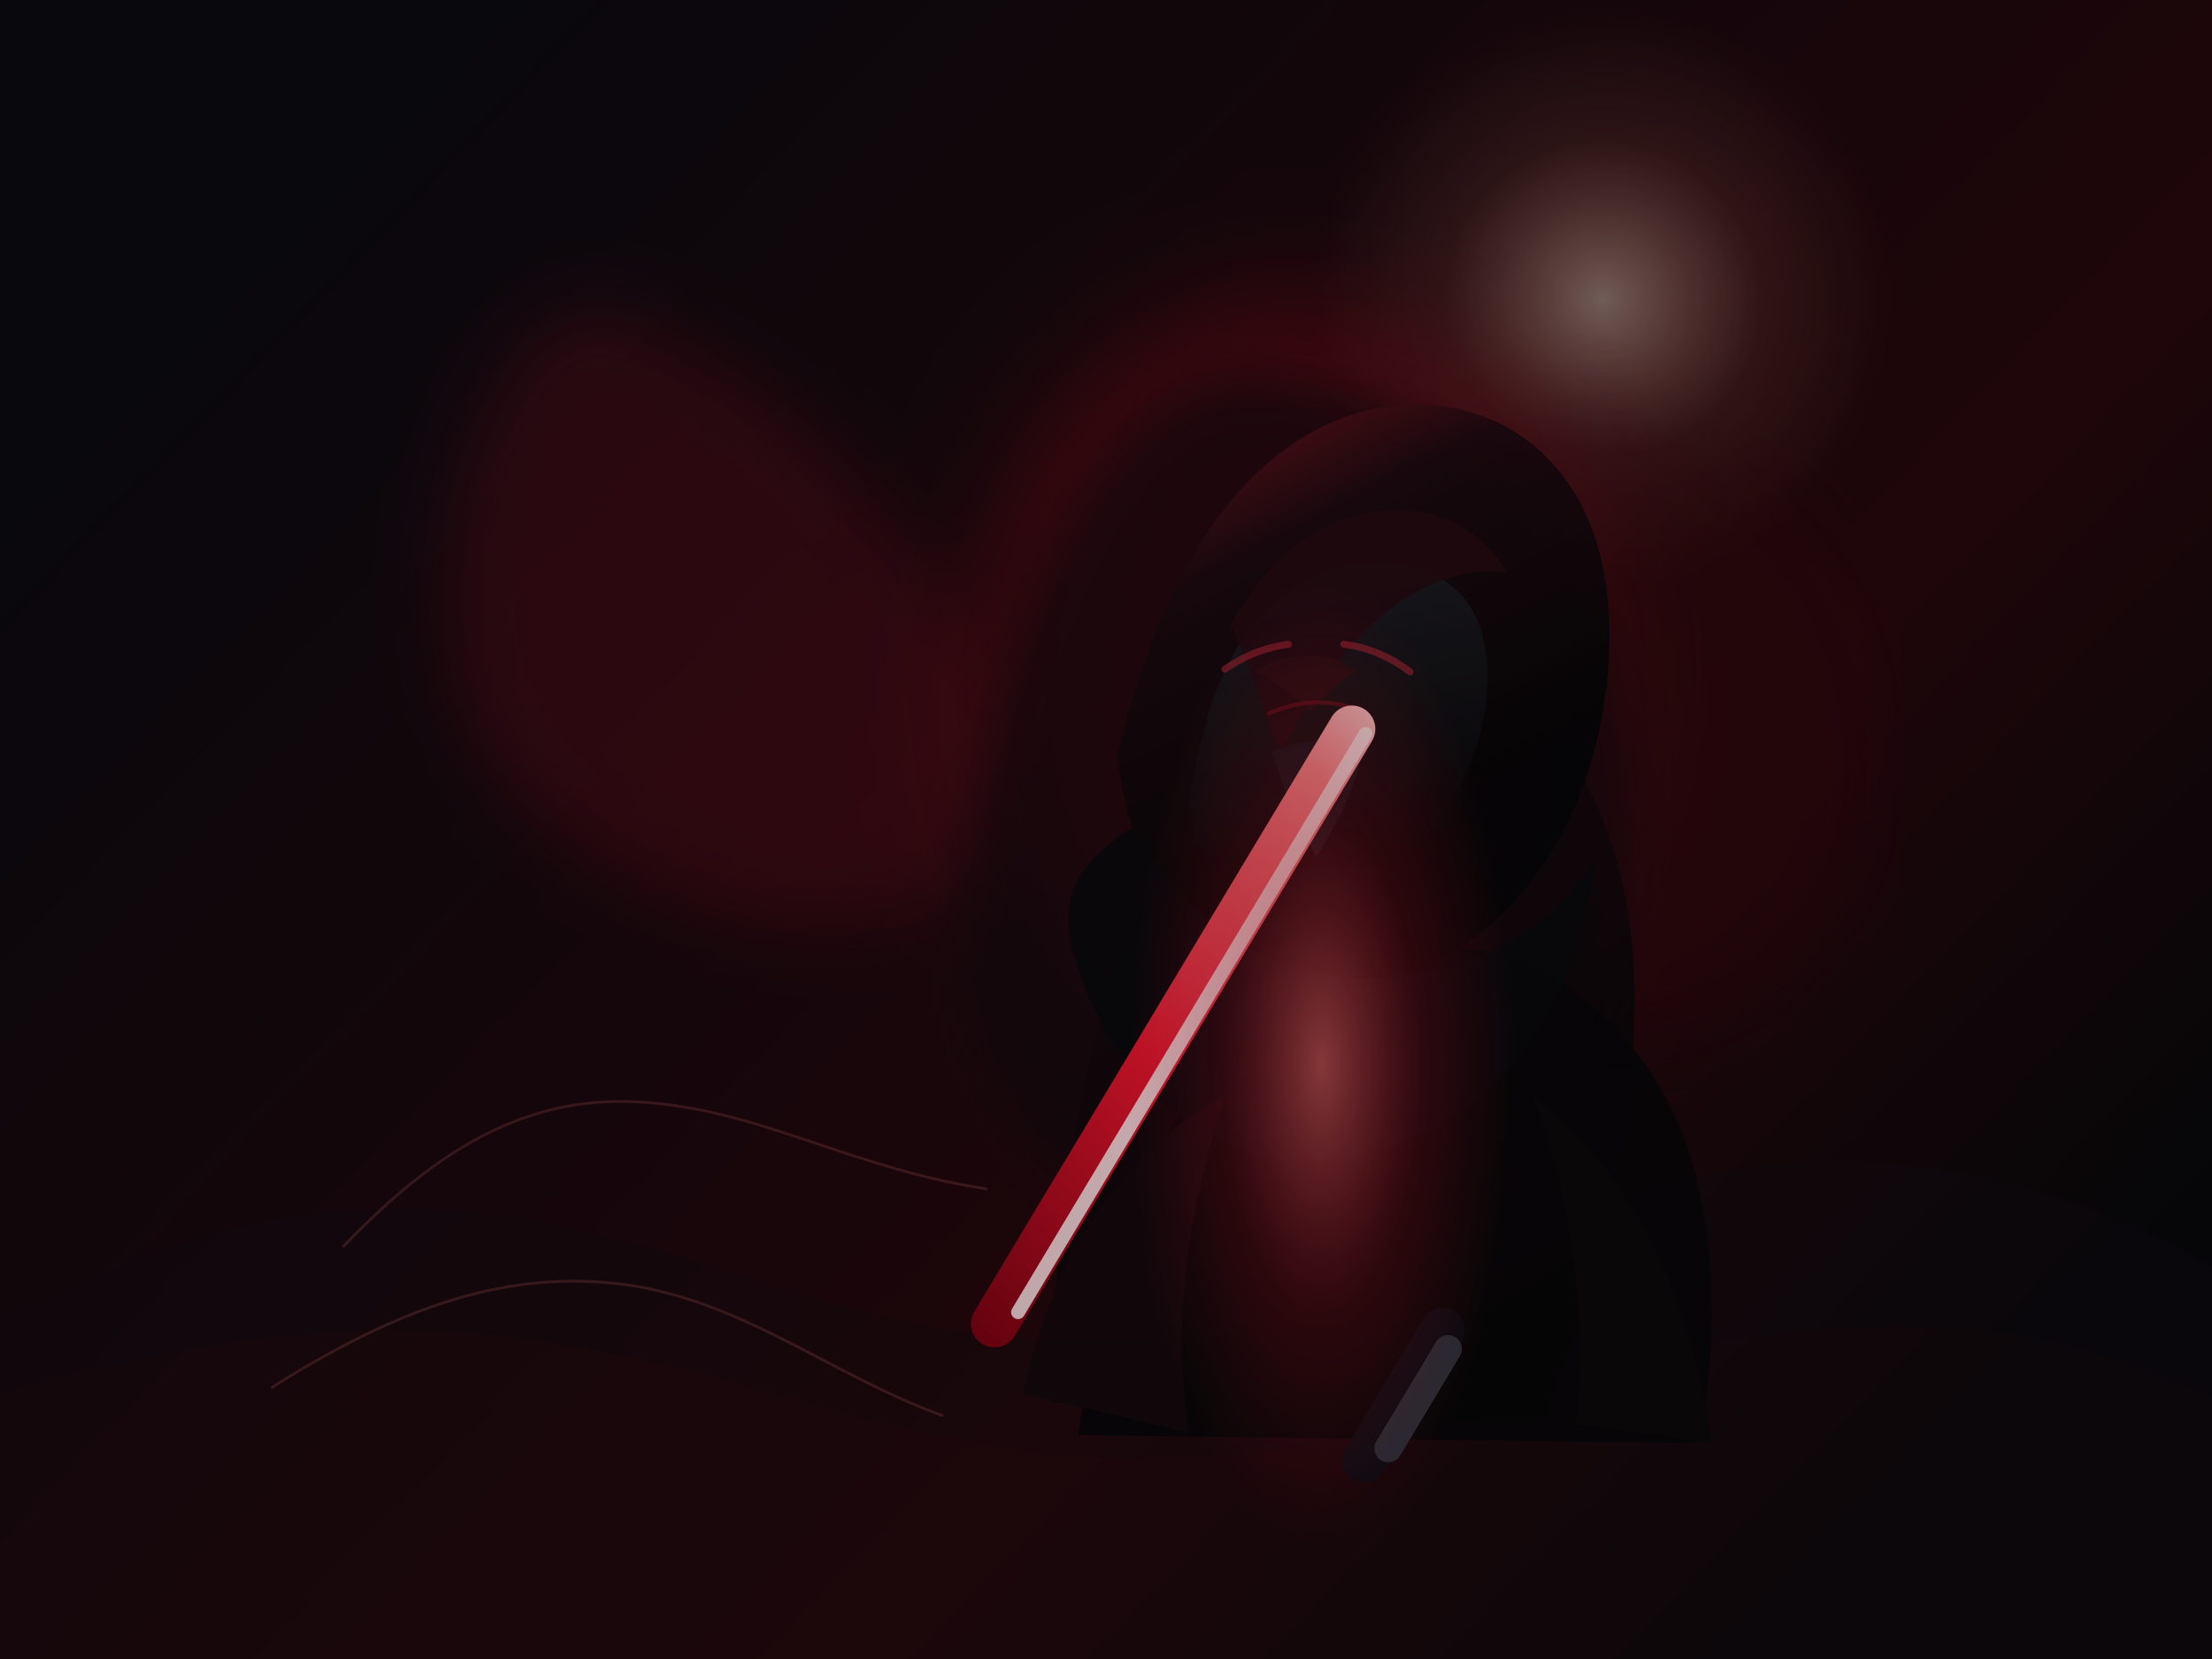
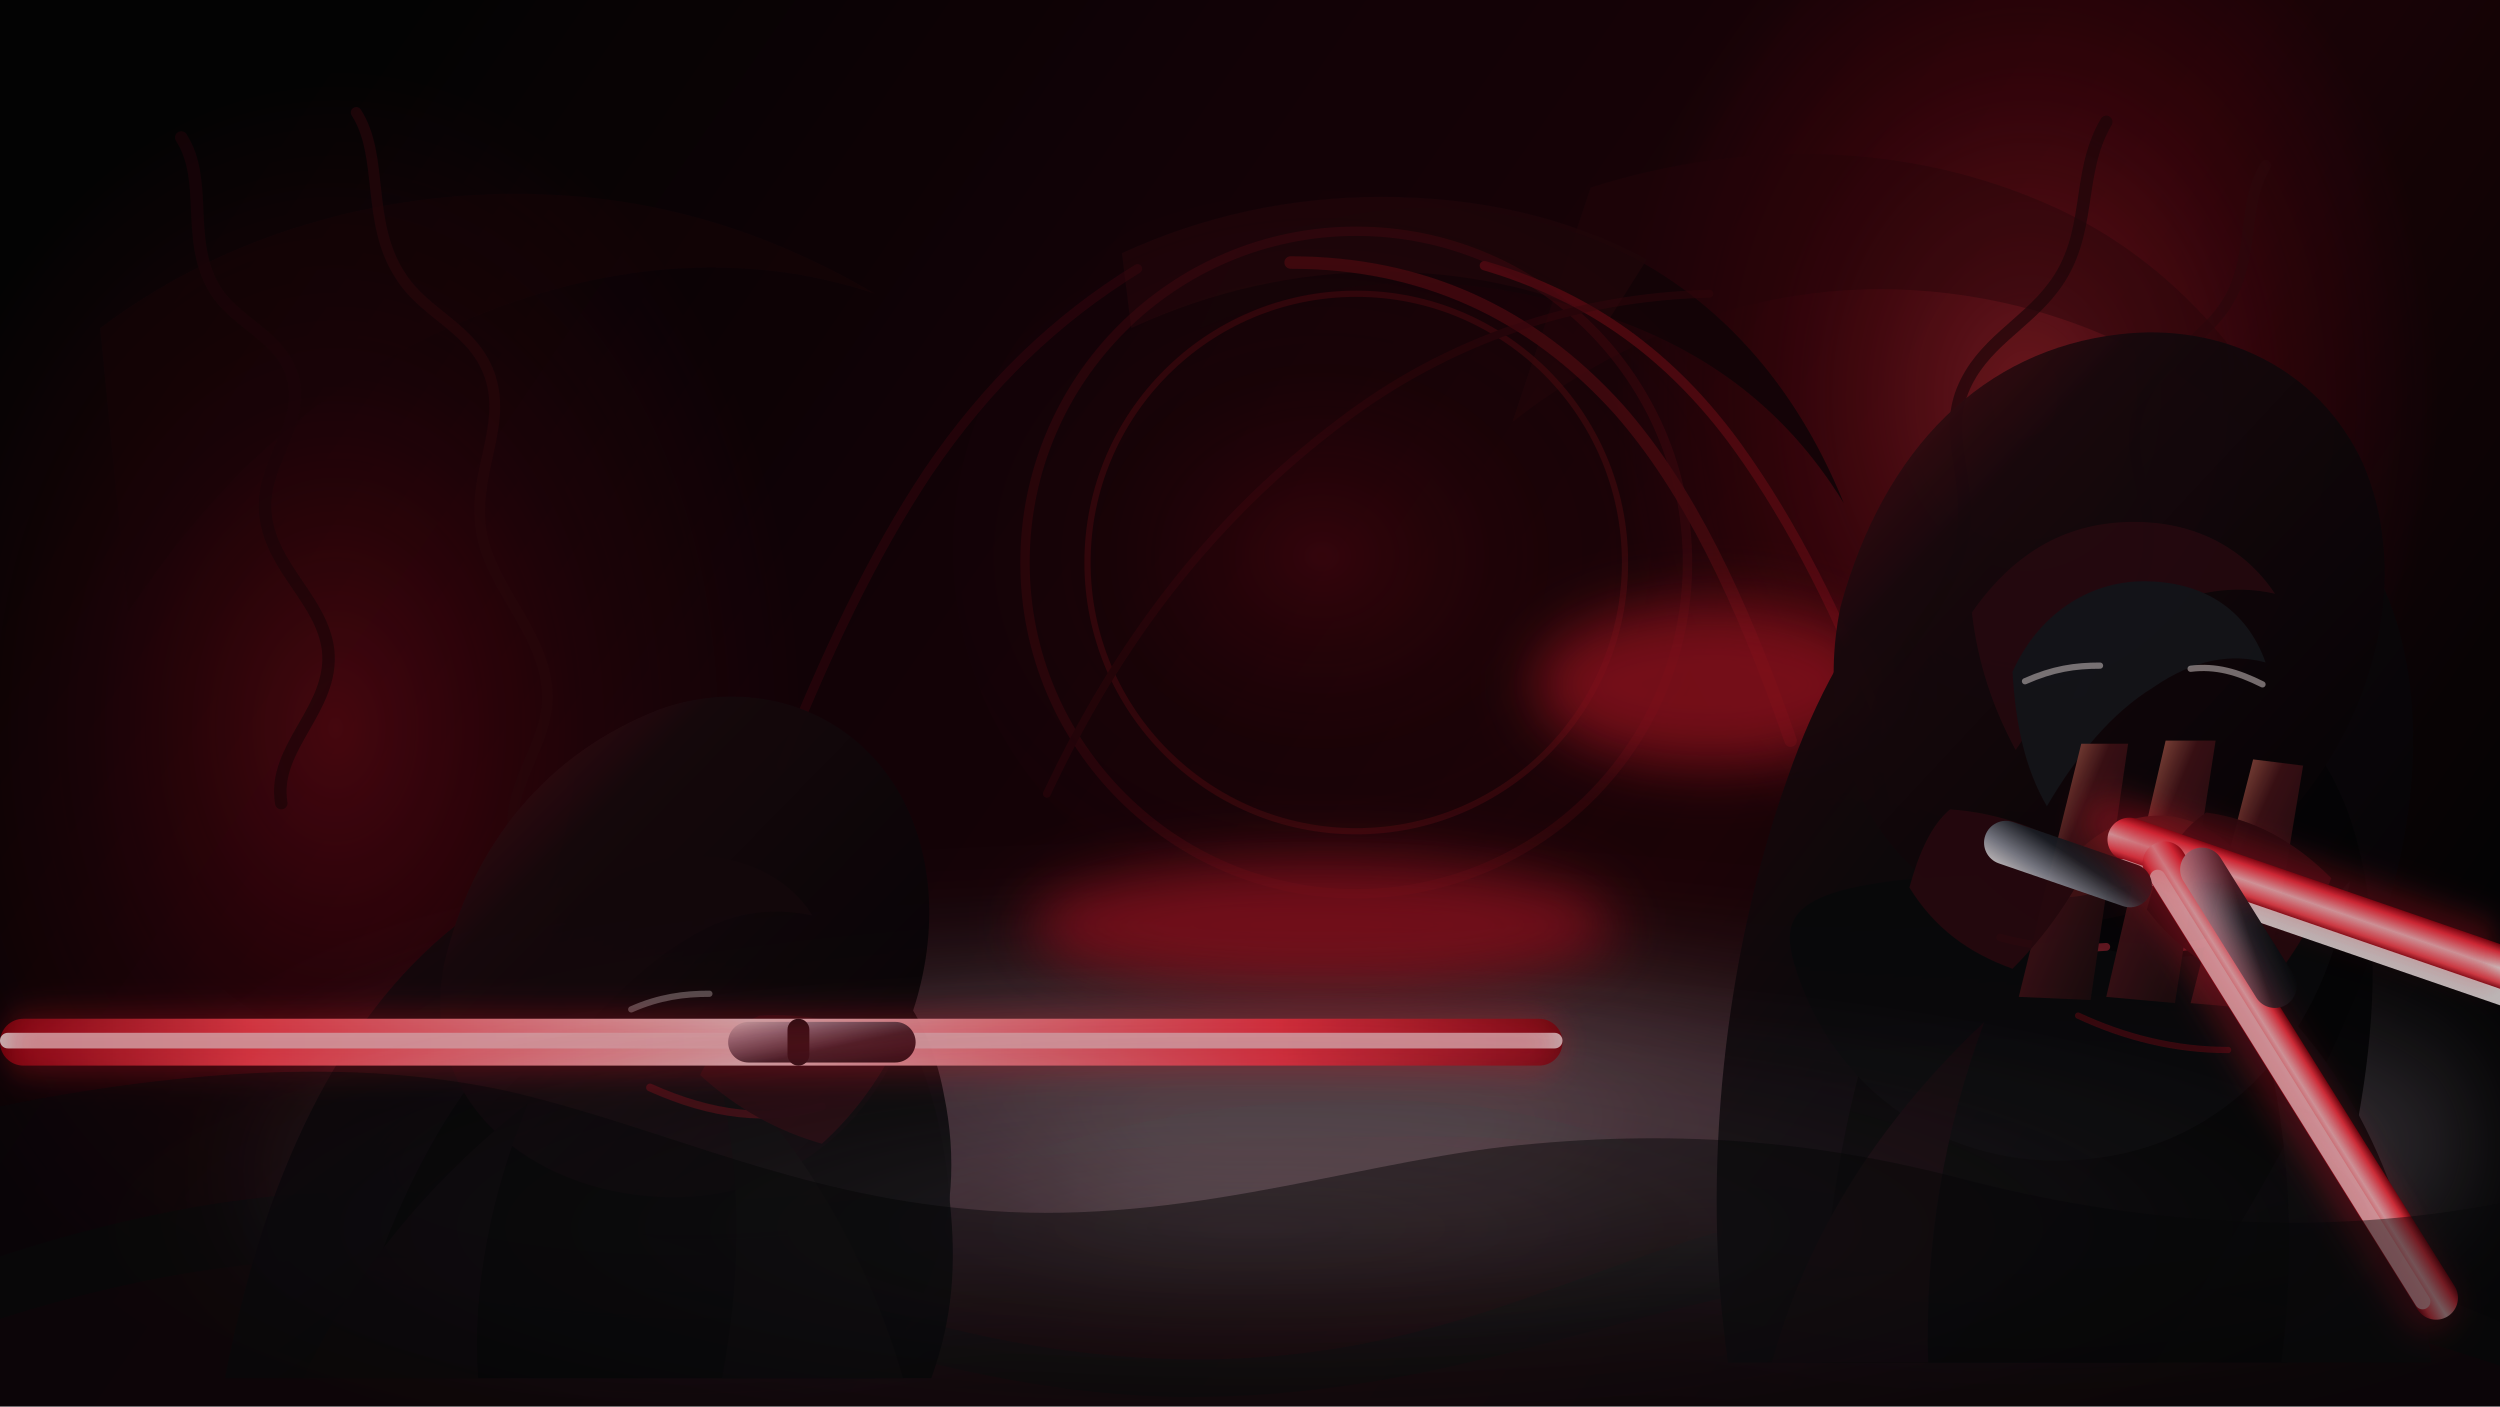
- <svg xmlns="http://www.w3.org/2000/svg" width="1600" height="1200" viewBox="0 0 1600 1200" fill="none">
+ <svg xmlns="http://www.w3.org/2000/svg" width="1600" height="900" viewBox="0 0 1600 900" fill="none">
  <defs>
-     <linearGradient id="bg" x1="240" y1="60" x2="1340" y2="1120" gradientUnits="userSpaceOnUse">
-       <stop stop-color="#0A0A10" />
-       <stop offset="0.38" stop-color="#18070D" />
-       <stop offset="0.7" stop-color="#25070C" />
-       <stop offset="1" stop-color="#07070A" />
+     <linearGradient id="bg" x1="200" y1="40" x2="1400" y2="860" gradientUnits="userSpaceOnUse">
+       <stop stop-color="#030304" />
+       <stop offset="0.32" stop-color="#140207" />
+       <stop offset="0.7" stop-color="#200307" />
+       <stop offset="1" stop-color="#040405" />
    </linearGradient>
-     <radialGradient id="moon" cx="0" cy="0" r="1" gradientUnits="userSpaceOnUse" gradientTransform="translate(1160 216) rotate(90) scale(210 210)">
-       <stop stop-color="#FFE2D1" stop-opacity="0.48" />
-       <stop offset="0.55" stop-color="#FF9B7E" stop-opacity="0.12" />
-       <stop offset="1" stop-color="#FF9B7E" stop-opacity="0" />
+     <radialGradient id="redHazeLeft" cx="0" cy="0" r="1" gradientUnits="userSpaceOnUse" gradientTransform="translate(214 466) rotate(90) scale(424 300)">
+       <stop stop-color="#9F0E1D" stop-opacity="0.48" />
+       <stop offset="0.56" stop-color="#6A0612" stop-opacity="0.2" />
+       <stop offset="1" stop-color="#6A0612" stop-opacity="0" />
    </radialGradient>
-     <radialGradient id="saberGlow" cx="0" cy="0" r="1" gradientUnits="userSpaceOnUse" gradientTransform="translate(956 770) rotate(90) scale(348 140)">
-       <stop stop-color="#FF6A6A" stop-opacity="0.62" />
-       <stop offset="0.52" stop-color="#D5162C" stop-opacity="0.22" />
-       <stop offset="1" stop-color="#D5162C" stop-opacity="0" />
+     <radialGradient id="redHazeRight" cx="0" cy="0" r="1" gradientUnits="userSpaceOnUse" gradientTransform="translate(1298 254) rotate(90) scale(344 264)">
+       <stop stop-color="#FF3F4B" stop-opacity="0.42" />
+       <stop offset="0.62" stop-color="#C10D21" stop-opacity="0.16" />
+       <stop offset="1" stop-color="#C10D21" stop-opacity="0" />
    </radialGradient>
-     <linearGradient id="saber" x1="1026" y1="468" x2="860" y2="1008" gradientUnits="userSpaceOnUse">
-       <stop stop-color="#FFF5F5" />
-       <stop offset="0.18" stop-color="#FF8C8C" />
-       <stop offset="0.58" stop-color="#F2172F" />
-       <stop offset="1" stop-color="#7A0210" />
+     <radialGradient id="archGlow" cx="0" cy="0" r="1" gradientUnits="userSpaceOnUse" gradientTransform="translate(846 356) rotate(90) scale(238 282)">
+       <stop stop-color="#C01225" stop-opacity="0.4" />
+       <stop offset="0.5" stop-color="#5C0710" stop-opacity="0.14" />
+       <stop offset="1" stop-color="#5C0710" stop-opacity="0" />
+     </radialGradient>
+     <radialGradient id="fog" cx="0" cy="0" r="1" gradientUnits="userSpaceOnUse" gradientTransform="translate(800 786) rotate(90) scale(170 760)">
+       <stop stop-color="#C9C3D4" stop-opacity="0.22" />
+       <stop offset="0.48" stop-color="#9C889A" stop-opacity="0.12" />
+       <stop offset="1" stop-color="#9C889A" stop-opacity="0" />
+     </radialGradient>
+     <linearGradient id="saberRed" x1="0" y1="0" x2="1" y2="0">
+       <stop stop-color="#7D000D" />
+       <stop offset="0.16" stop-color="#FF4F5A" />
+       <stop offset="0.48" stop-color="#FFF1F1" />
+       <stop offset="0.82" stop-color="#FF3A49" />
+       <stop offset="1" stop-color="#73000B" />
    </linearGradient>
-     <linearGradient id="cloakEdge" x1="756" y1="392" x2="1128" y2="1036" gradientUnits="userSpaceOnUse">
-       <stop stop-color="#3E0C14" />
-       <stop offset="0.35" stop-color="#15080D" />
-       <stop offset="1" stop-color="#050507" />
+     <linearGradient id="cloakDark" x1="0" y1="0" x2="1" y2="1">
+       <stop stop-color="#27070E" />
+       <stop offset="0.38" stop-color="#0E090D" />
+       <stop offset="1" stop-color="#020203" />
    </linearGradient>
-     <linearGradient id="hood" x1="852" y1="326" x2="996" y2="610" gradientUnits="userSpaceOnUse">
-       <stop stop-color="#61111B" />
-       <stop offset="0.28" stop-color="#1B0A10" />
-       <stop offset="1" stop-color="#040406" />
+     <linearGradient id="hoodDark" x1="0" y1="0" x2="1" y2="1">
+       <stop stop-color="#601018" />
+       <stop offset="0.28" stop-color="#19090E" />
+       <stop offset="1" stop-color="#030304" />
    </linearGradient>
-     <linearGradient id="mask" x1="892" y1="430" x2="936" y2="630" gradientUnits="userSpaceOnUse">
-       <stop stop-color="#1B1C22" />
-       <stop offset="1" stop-color="#050507" />
+     <linearGradient id="armor" x1="0" y1="0" x2="1" y2="1">
+       <stop stop-color="#7A2A27" />
+       <stop offset="0.18" stop-color="#B86A56" />
+       <stop offset="0.42" stop-color="#431318" />
+       <stop offset="1" stop-color="#0C090B" />
    </linearGradient>
-     <filter id="blurLarge" x="424" y="110" width="940" height="998" filterUnits="userSpaceOnUse" color-interpolation-filters="sRGB">
-       <feGaussianBlur stdDeviation="46" />
+     <linearGradient id="metal" x1="0" y1="0" x2="1" y2="1">
+       <stop stop-color="#F1EAEA" />
+       <stop offset="0.26" stop-color="#91939F" />
+       <stop offset="0.6" stop-color="#20232A" />
+       <stop offset="1" stop-color="#060709" />
+     </linearGradient>
+     <filter id="blurXL" x="-140" y="-80" width="1880" height="1140" filterUnits="userSpaceOnUse" color-interpolation-filters="sRGB">
+       <feGaussianBlur stdDeviation="42" />
    </filter>
-     <filter id="blurMedium" x="654" y="194" width="572" height="802" filterUnits="userSpaceOnUse" color-interpolation-filters="sRGB">
+     <filter id="blurL" x="-60" y="-40" width="1720" height="980" filterUnits="userSpaceOnUse" color-interpolation-filters="sRGB">
      <feGaussianBlur stdDeviation="18" />
    </filter>
-     <filter id="blurSoft" x="256" y="78" width="1120" height="1030" filterUnits="userSpaceOnUse" color-interpolation-filters="sRGB">
-       <feGaussianBlur stdDeviation="26" />
+     <filter id="glow" x="-120" y="-120" width="1840" height="1140" filterUnits="userSpaceOnUse" color-interpolation-filters="sRGB">
+       <feGaussianBlur stdDeviation="10" />
    </filter>
  </defs>
-   <rect width="1600" height="1200" fill="url(#bg)" />
-   <rect width="1600" height="1200" fill="url(#moon)" />
-   <g opacity="0.34">
-     <path d="M0 952C180 868 280 858 438 894C550 920 654 978 840 970C1010 962 1122 860 1268 844C1390 830 1496 858 1600 916V1200H0V952Z" fill="#120C11" />
-     <path d="M0 1008C180 956 320 948 484 988C592 1014 706 1062 874 1054C1032 1046 1184 968 1334 960C1446 954 1528 976 1600 1012V1200H0V1008Z" fill="#1E0A0E" />
+   <rect width="1600" height="900" fill="url(#bg)" />
+   <rect width="1600" height="900" fill="url(#redHazeLeft)" />
+   <rect width="1600" height="900" fill="url(#redHazeRight)" />
+   <g opacity="0.42">
+     <path d="M1018 120C1118 88 1230 90 1326 138C1412 182 1470 264 1508 380C1464 282 1394 222 1292 196C1170 166 1058 200 968 270L1018 120Z" fill="#2A050A" />
+     <path d="M64 210C138 154 232 124 330 124C418 124 492 148 560 188C476 160 384 168 296 206C210 242 140 304 82 392L64 210Z" fill="#1D0508" />
  </g>
-   <g opacity="0.32" filter="url(#blurSoft)">
-     <path d="M456 228C560 274 646 358 714 486C750 554 734 636 650 660C544 690 392 630 340 526C288 422 354 182 456 228Z" fill="#7A111D" />
-     <path d="M1160 294C1280 334 1358 430 1364 540C1372 676 1248 792 1104 746C984 708 930 566 980 452C1018 366 1074 264 1160 294Z" fill="#38050D" />
+   <g opacity="0.72">
+     <path d="M640 742C714 720 774 706 860 704C944 702 1004 716 1072 742C1000 728 940 726 858 728C772 730 710 736 640 742Z" fill="#170508" />
+     <path d="M0 804C136 760 248 752 356 776C484 804 596 868 760 870C940 872 1032 792 1168 774C1308 756 1452 782 1600 846V900H0V804Z" fill="#080809" />
+     <path d="M0 844C126 804 238 796 356 814C488 834 608 892 754 894C928 896 1050 830 1180 818C1316 804 1456 826 1600 874V900H0V844Z" fill="#150408" />
  </g>
-   <g opacity="0.52" filter="url(#blurLarge)">
-     <ellipse cx="930" cy="496" rx="216" ry="272" fill="#8E0C18" />
-   </g>
-   <g opacity="0.76" filter="url(#blurMedium)">
-     <path d="M916 270C1030 280 1110 342 1152 442C1190 534 1192 698 1108 808C1046 892 948 920 846 890C742 860 692 764 698 648C706 492 782 260 916 270Z" fill="#12090E" />
-   </g>
-   <g opacity="0.92">
-     <path d="M760 1014C762 846 796 708 844 590C882 496 956 452 1030 468C1114 486 1164 572 1178 662C1194 768 1164 906 1114 1030L760 1014Z" fill="url(#cloakEdge)" />
-     <path d="M780 1038C806 842 884 720 996 690C1084 668 1162 714 1206 796C1238 856 1248 954 1228 1044L780 1038Z" fill="#060608" fill-opacity="0.94" />
-     <path d="M808 546C840 412 898 326 978 300C1048 278 1118 306 1148 374C1180 446 1162 560 1116 626C1078 680 1022 718 952 710C870 700 820 648 808 546Z" fill="url(#hood)" />
-     <path d="M864 560C878 476 914 424 968 410C1012 398 1056 414 1070 452C1088 502 1064 578 1020 618C984 652 930 660 894 638C864 618 854 594 864 560Z" fill="url(#mask)" />
-     <path d="M890 452C918 404 948 380 986 372C1032 362 1068 378 1090 414C1050 410 1018 428 992 452C970 472 950 502 926 544C914 518 906 484 890 452Z" fill="#240A11" fill-opacity="0.9" />
-     <path d="M820 598C860 670 922 708 990 708C1056 708 1118 678 1154 622C1140 734 1082 814 982 836C884 858 802 786 776 688C768 656 772 628 820 598Z" fill="#09090C" fill-opacity="0.95" />
-     <path d="M740 1008C760 910 812 832 886 792C852 904 850 972 860 1036L740 1008Z" fill="#13090D" />
-     <path d="M1140 1030C1148 952 1138 868 1108 792C1172 840 1222 926 1238 1044L1140 1030Z" fill="#0B080A" />
-     <path d="M908 486C918 478 932 474 948 474C960 474 972 478 980 486C968 494 958 502 948 514C938 504 924 494 908 486Z" fill="#2A0E14" />
-     <path d="M920 544C934 538 944 536 952 536C962 536 972 538 986 544C980 570 968 594 952 620C938 594 928 570 920 544Z" fill="#15161C" />
-     <path d="M918 516C932 510 944 508 952 508C964 508 976 510 988 516" stroke="#8E121F" stroke-width="3" stroke-linecap="round" opacity="0.5" />
-     <path d="M886 484C904 472 918 468 932 466" stroke="#C82A3D" stroke-width="5" stroke-linecap="round" opacity="0.55" />
-     <path d="M972 466C988 468 1004 474 1020 486" stroke="#C82A3D" stroke-width="5" stroke-linecap="round" opacity="0.55" />
+   <g opacity="0.3" filter="url(#blurXL)">
+     <ellipse cx="790" cy="720" rx="580" ry="90" fill="#EFE7F1" />
+     <ellipse cx="438" cy="750" rx="262" ry="84" fill="#A593A6" />
+     <ellipse cx="1294" cy="732" rx="300" ry="94" fill="#B4A2B2" />
  </g>
  <g opacity="0.95">
-     <rect x="972" y="504" width="34" height="536" rx="17" transform="rotate(31 972 504)" fill="url(#saber)" />
-     <rect x="986" y="524" width="10" height="498" rx="5" transform="rotate(31 986 524)" fill="#FFF2F2" fill-opacity="0.88" />
-     <rect x="1038" y="940" width="32" height="142" rx="16" transform="rotate(31 1038 940)" fill="#0D0F15" />
-     <rect x="1044" y="962" width="20" height="104" rx="10" transform="rotate(31 1044 962)" fill="#2F343F" />
+     <path d="M792 160C870 126 946 124 1022 154C1090 182 1146 238 1180 322C1142 260 1088 220 1014 198C930 172 850 176 768 210L792 160Z" fill="#160407" />
+     <path d="M718 162C770 138 826 126 884 126C944 126 1002 138 1054 166L1030 204C984 184 936 174 886 174C830 174 776 186 724 210L718 162Z" fill="#23060B" fill-opacity="0.86" />
+     <path d="M826 168C910 168 980 200 1036 262C1080 312 1114 382 1146 474" stroke="#520911" stroke-width="8" stroke-linecap="round" opacity="0.84" />
+     <path d="M950 170C1018 190 1070 228 1112 286C1148 336 1178 396 1204 464" stroke="#6D0B15" stroke-width="6" stroke-linecap="round" opacity="0.74" />
+     <path d="M728 172C676 204 632 246 594 302C558 356 528 420 500 490" stroke="#45070F" stroke-width="6" stroke-linecap="round" opacity="0.48" />
  </g>
-   <ellipse cx="956" cy="770" rx="164" ry="356" fill="url(#saberGlow)" />
-   <g opacity="0.18">
-     <path d="M248 902C328 818 396 790 474 798C556 806 620 846 714 860" stroke="#FF7D7D" stroke-width="2" />
-     <path d="M196 1004C300 938 378 918 458 930C542 944 604 996 682 1024" stroke="#FF7D7D" stroke-width="2" />
+   <g opacity="0.68">
+     <path d="M116 88C134 116 118 154 138 186C152 208 182 216 188 244C194 274 166 298 170 330C174 364 206 384 210 416C214 454 174 478 180 514" stroke="#200509" stroke-width="8" stroke-linecap="round" />
+     <path d="M228 72C246 100 234 142 256 176C272 202 304 210 314 242C324 274 302 304 308 340C314 376 346 402 350 440C354 476 320 504 330 540" stroke="#2D070C" stroke-width="7" stroke-linecap="round" />
+     <path d="M1348 78C1328 112 1340 150 1314 184C1296 208 1268 220 1256 250C1244 280 1262 306 1256 344C1248 388 1212 414 1202 454C1192 494 1218 530 1206 566" stroke="#22060A" stroke-width="8" stroke-linecap="round" />
+     <path d="M1450 106C1434 132 1444 166 1424 196C1408 220 1376 234 1368 266C1360 298 1380 320 1374 358C1368 396 1334 422 1328 456C1322 490 1348 520 1340 554" stroke="#33080D" stroke-width="7" stroke-linecap="round" />
  </g>
-   <rect width="1600" height="1200" fill="black" fill-opacity="0.18" />
+   <g opacity="0.44">
+     <circle cx="868" cy="360" r="212" stroke="#4E0810" stroke-width="6" />
+     <circle cx="868" cy="360" r="172" stroke="#620B14" stroke-width="4" />
+     <path d="M670 508C716 410 776 332 858 270C926 218 1008 190 1094 188" stroke="#3C070D" stroke-width="5" stroke-linecap="round" />
+   </g>
+   <ellipse cx="860" cy="352" rx="250" ry="244" fill="url(#archGlow)" opacity="0.54" />
+   <g opacity="0.8" filter="url(#blurL)">
+     <ellipse cx="846" cy="592" rx="188" ry="42" fill="#9D1221" />
+     <ellipse cx="1094" cy="438" rx="112" ry="52" fill="#A31421" />
+   </g>
+   <g opacity="0.96">
+     <path d="M1106 872C1088 752 1104 610 1144 498C1180 394 1240 326 1328 296C1402 270 1470 292 1510 348C1550 406 1554 494 1528 580C1490 702 1426 794 1380 872H1106Z" fill="url(#cloakDark)" />
+     <path d="M1166 870C1166 766 1190 660 1232 564C1268 482 1324 432 1384 430C1444 428 1492 470 1510 544C1534 640 1504 770 1464 872H1166Z" fill="#050506" fill-opacity="0.94" />
+     <path d="M1178 388C1206 286 1270 224 1356 214C1422 206 1484 236 1512 296C1540 360 1526 444 1474 510C1432 562 1370 596 1302 590C1218 584 1156 494 1178 388Z" fill="url(#hoodDark)" />
+     <path d="M1262 392C1290 352 1324 334 1366 334C1404 334 1436 350 1456 380C1430 374 1402 378 1372 394C1344 410 1318 438 1290 480C1276 454 1266 426 1262 392Z" fill="#280A11" />
+     <path d="M1288 430C1304 394 1336 372 1372 372C1410 372 1438 390 1450 424C1428 418 1404 422 1378 440C1352 456 1330 482 1310 516C1296 492 1290 464 1288 430Z" fill="#15171C" />
+     <path d="M1266 560C1304 598 1352 616 1400 612C1440 610 1476 594 1504 564C1488 664 1426 734 1334 742C1246 750 1172 698 1148 616C1140 586 1144 564 1266 560Z" fill="#09090B" />
+     <path d="M1280 600C1302 606 1324 608 1348 606" stroke="#C62B3C" stroke-width="5" stroke-linecap="round" opacity="0.56" />
+     <path d="M1380 608C1406 606 1430 600 1452 590" stroke="#C62B3C" stroke-width="5" stroke-linecap="round" opacity="0.56" />
+     <path d="M1330 650C1360 664 1392 672 1426 672" stroke="#7A0A15" stroke-width="4" stroke-linecap="round" opacity="0.5" />
+     <path d="M1234 872C1232 796 1244 724 1270 654C1204 716 1156 790 1134 872H1234Z" fill="#14080C" />
+     <path d="M1460 872C1472 780 1462 694 1436 622C1506 682 1544 766 1556 872H1460Z" fill="#0A090B" />
+     <path d="M1292 638L1332 476L1362 476L1338 640L1292 638Z" fill="url(#armor)" />
+     <path d="M1348 638L1386 474L1418 474L1392 642L1348 638Z" fill="url(#armor)" />
+     <path d="M1402 642L1442 486L1474 490L1448 646L1402 642Z" fill="url(#armor)" />
+     <path d="M1308 572C1328 540 1354 522 1382 522C1408 522 1434 540 1448 570C1412 562 1380 562 1346 570C1332 574 1320 576 1308 572Z" fill="#4C1518" />
+     <path d="M1296 436C1314 428 1328 426 1344 426" stroke="#F2E6E6" stroke-width="4" stroke-linecap="round" opacity="0.56" />
+     <path d="M1402 428C1418 426 1432 430 1448 438" stroke="#F2E6E6" stroke-width="4" stroke-linecap="round" opacity="0.56" />
+   </g>
+   <g opacity="0.94">
+     <path d="M1248 518C1278 520 1308 530 1338 550C1326 574 1310 598 1288 620C1260 610 1238 594 1222 568C1228 546 1236 528 1248 518Z" fill="#2A090F" />
+     <path d="M1412 520C1442 524 1468 538 1492 562C1482 588 1468 612 1448 636C1418 624 1392 606 1374 582C1382 552 1394 532 1412 520Z" fill="#29080E" />
+     <rect x="1345" y="546" width="28" height="338" rx="14" transform="rotate(-71 1345 546)" fill="url(#saberRed)" />
+     <rect x="1352" y="558" width="10" height="314" rx="5" transform="rotate(-71 1352 558)" fill="#FFF8F8" fill-opacity="0.92" />
+     <rect x="1366" y="548" width="28" height="356" rx="14" transform="rotate(-32 1366 548)" fill="url(#saberRed)" />
+     <rect x="1374" y="560" width="10" height="330" rx="5" transform="rotate(-32 1374 560)" fill="#FFF8F8" fill-opacity="0.9" />
+     <rect x="1266" y="548" width="28" height="112" rx="14" transform="rotate(-71 1266 548)" fill="url(#metal)" />
+     <rect x="1390" y="552" width="28" height="116" rx="14" transform="rotate(-32 1390 552)" fill="url(#metal)" />
+   </g>
+   <g opacity="0.96">
+     <path d="M144 882C168 756 216 652 292 592C356 540 430 530 494 566C562 604 602 680 608 770C612 808 610 844 596 882H144Z" fill="url(#cloakDark)" />
+     <path d="M222 882C238 796 280 706 340 648C392 598 458 576 514 592C562 606 594 646 604 700C622 786 586 844 560 882H222Z" fill="#040405" fill-opacity="0.96" />
+     <path d="M284 618C302 540 350 482 422 454C472 436 526 448 560 486C596 526 604 588 584 648C560 724 498 770 422 766C340 762 268 706 284 618Z" fill="url(#hoodDark)" />
+     <path d="M348 610C366 574 398 552 438 548C472 546 504 560 520 586C492 580 466 584 438 602C418 614 398 632 374 658C360 644 352 628 348 610Z" fill="#15080C" />
+     <path d="M306 882C302 826 314 764 338 706C274 756 224 818 194 882H306Z" fill="#0E070A" />
+     <path d="M462 882C476 810 474 742 458 680C510 726 554 800 578 882H462Z" fill="#080708" />
+     <path d="M416 696C456 714 492 718 526 708" stroke="#7A0B17" stroke-width="5" stroke-linecap="round" opacity="0.52" />
+     <path d="M404 646C422 638 438 636 454 636" stroke="#E4DADA" stroke-width="4" stroke-linecap="round" opacity="0.4" />
+   </g>
+   <g opacity="0.96">
+     <path d="M486 650C514 648 542 654 574 668C562 692 546 714 526 732C498 724 472 710 448 688C456 672 468 658 486 650Z" fill="#25070C" />
+     <rect x="0" y="652" width="1000" height="30" rx="15" fill="url(#saberRed)" />
+     <rect x="0" y="661" width="1000" height="10" rx="5" fill="#FFF8F8" fill-opacity="0.9" />
+     <rect x="466" y="654" width="120" height="26" rx="13" fill="url(#metal)" />
+     <rect x="504" y="652" width="14" height="30" rx="7" fill="#080A0D" />
+   </g>
+   <g filter="url(#glow)" opacity="0.9">
+     <rect x="0" y="648" width="1000" height="40" rx="20" fill="#F7192E" fill-opacity="0.34" />
+     <rect x="1328" y="538" width="36" height="360" rx="18" transform="rotate(-71 1328 538)" fill="#F7192E" fill-opacity="0.34" />
+     <rect x="1348" y="540" width="36" height="378" rx="18" transform="rotate(-32 1348 540)" fill="#F7192E" fill-opacity="0.34" />
+   </g>
+   <g opacity="0.78">
+     <rect width="1600" height="900" fill="url(#fog)" />
+     <path d="M0 708C140 680 248 680 332 700C430 724 508 764 622 774C748 786 860 746 962 734C1070 722 1162 730 1254 754C1368 784 1486 792 1600 770V900H0V708Z" fill="#0A090B" fill-opacity="0.58" />
+   </g>
+   <rect width="1600" height="900" fill="black" fill-opacity="0.16" />
</svg>
